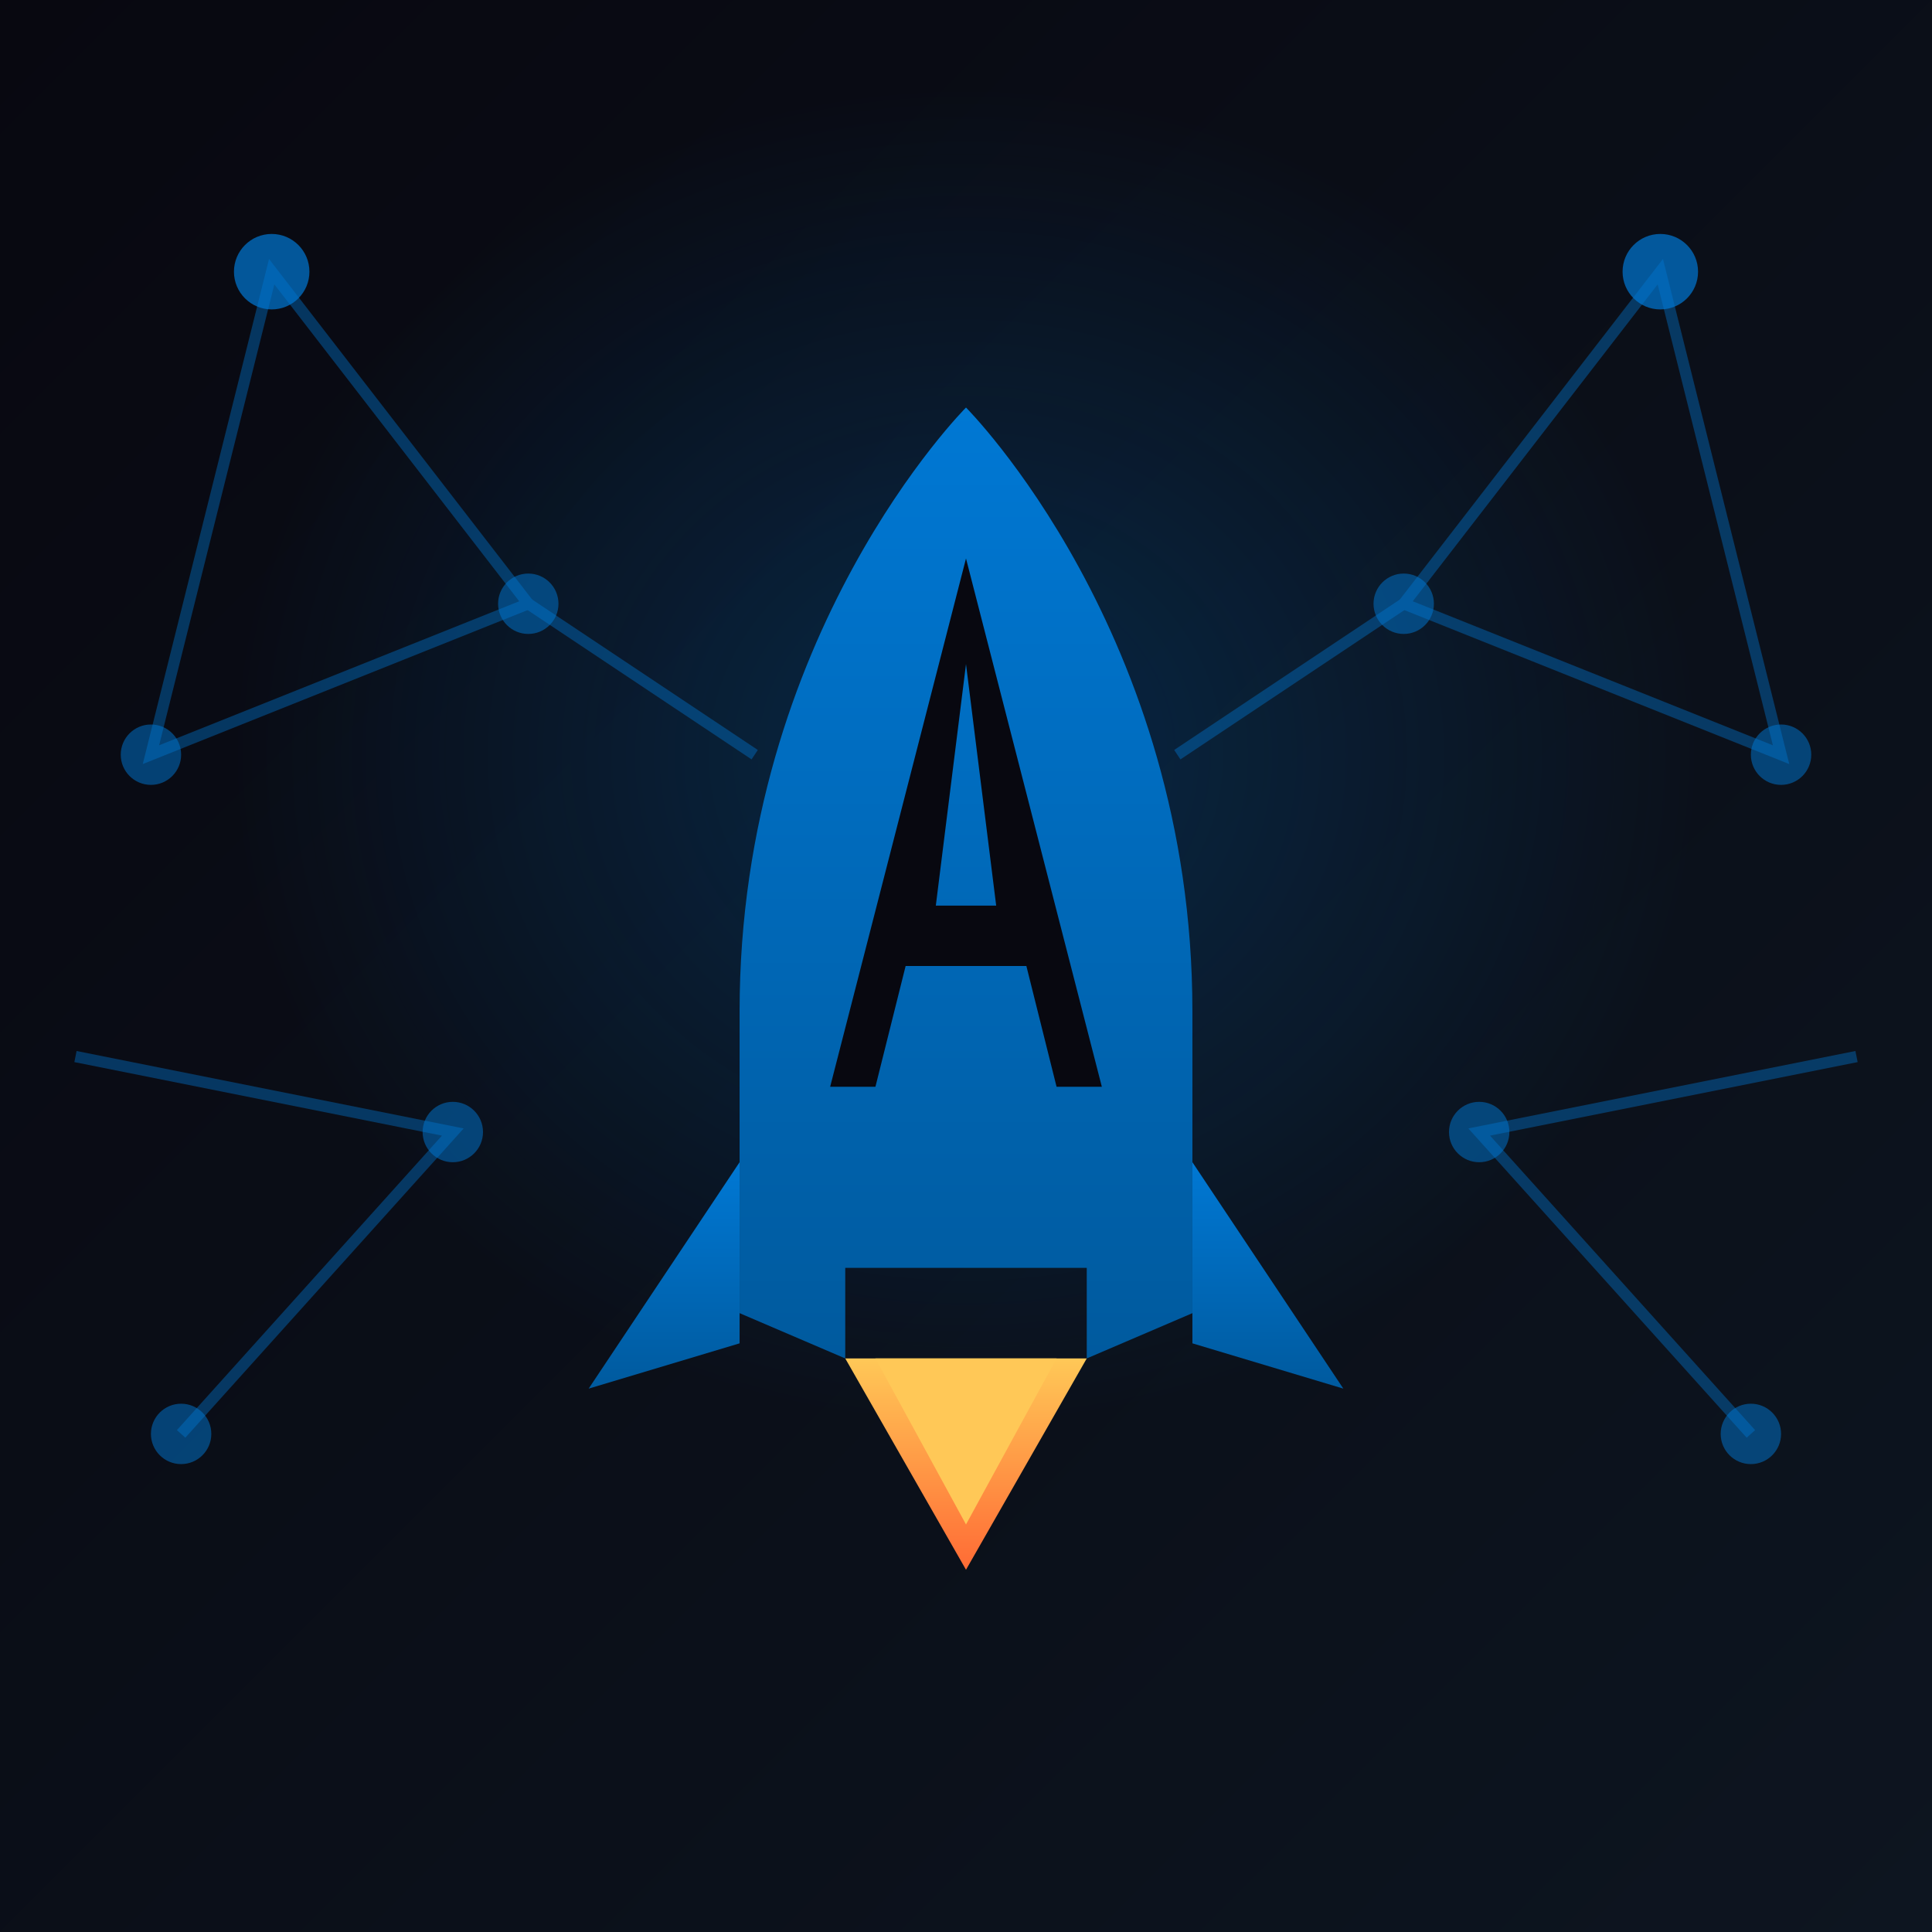
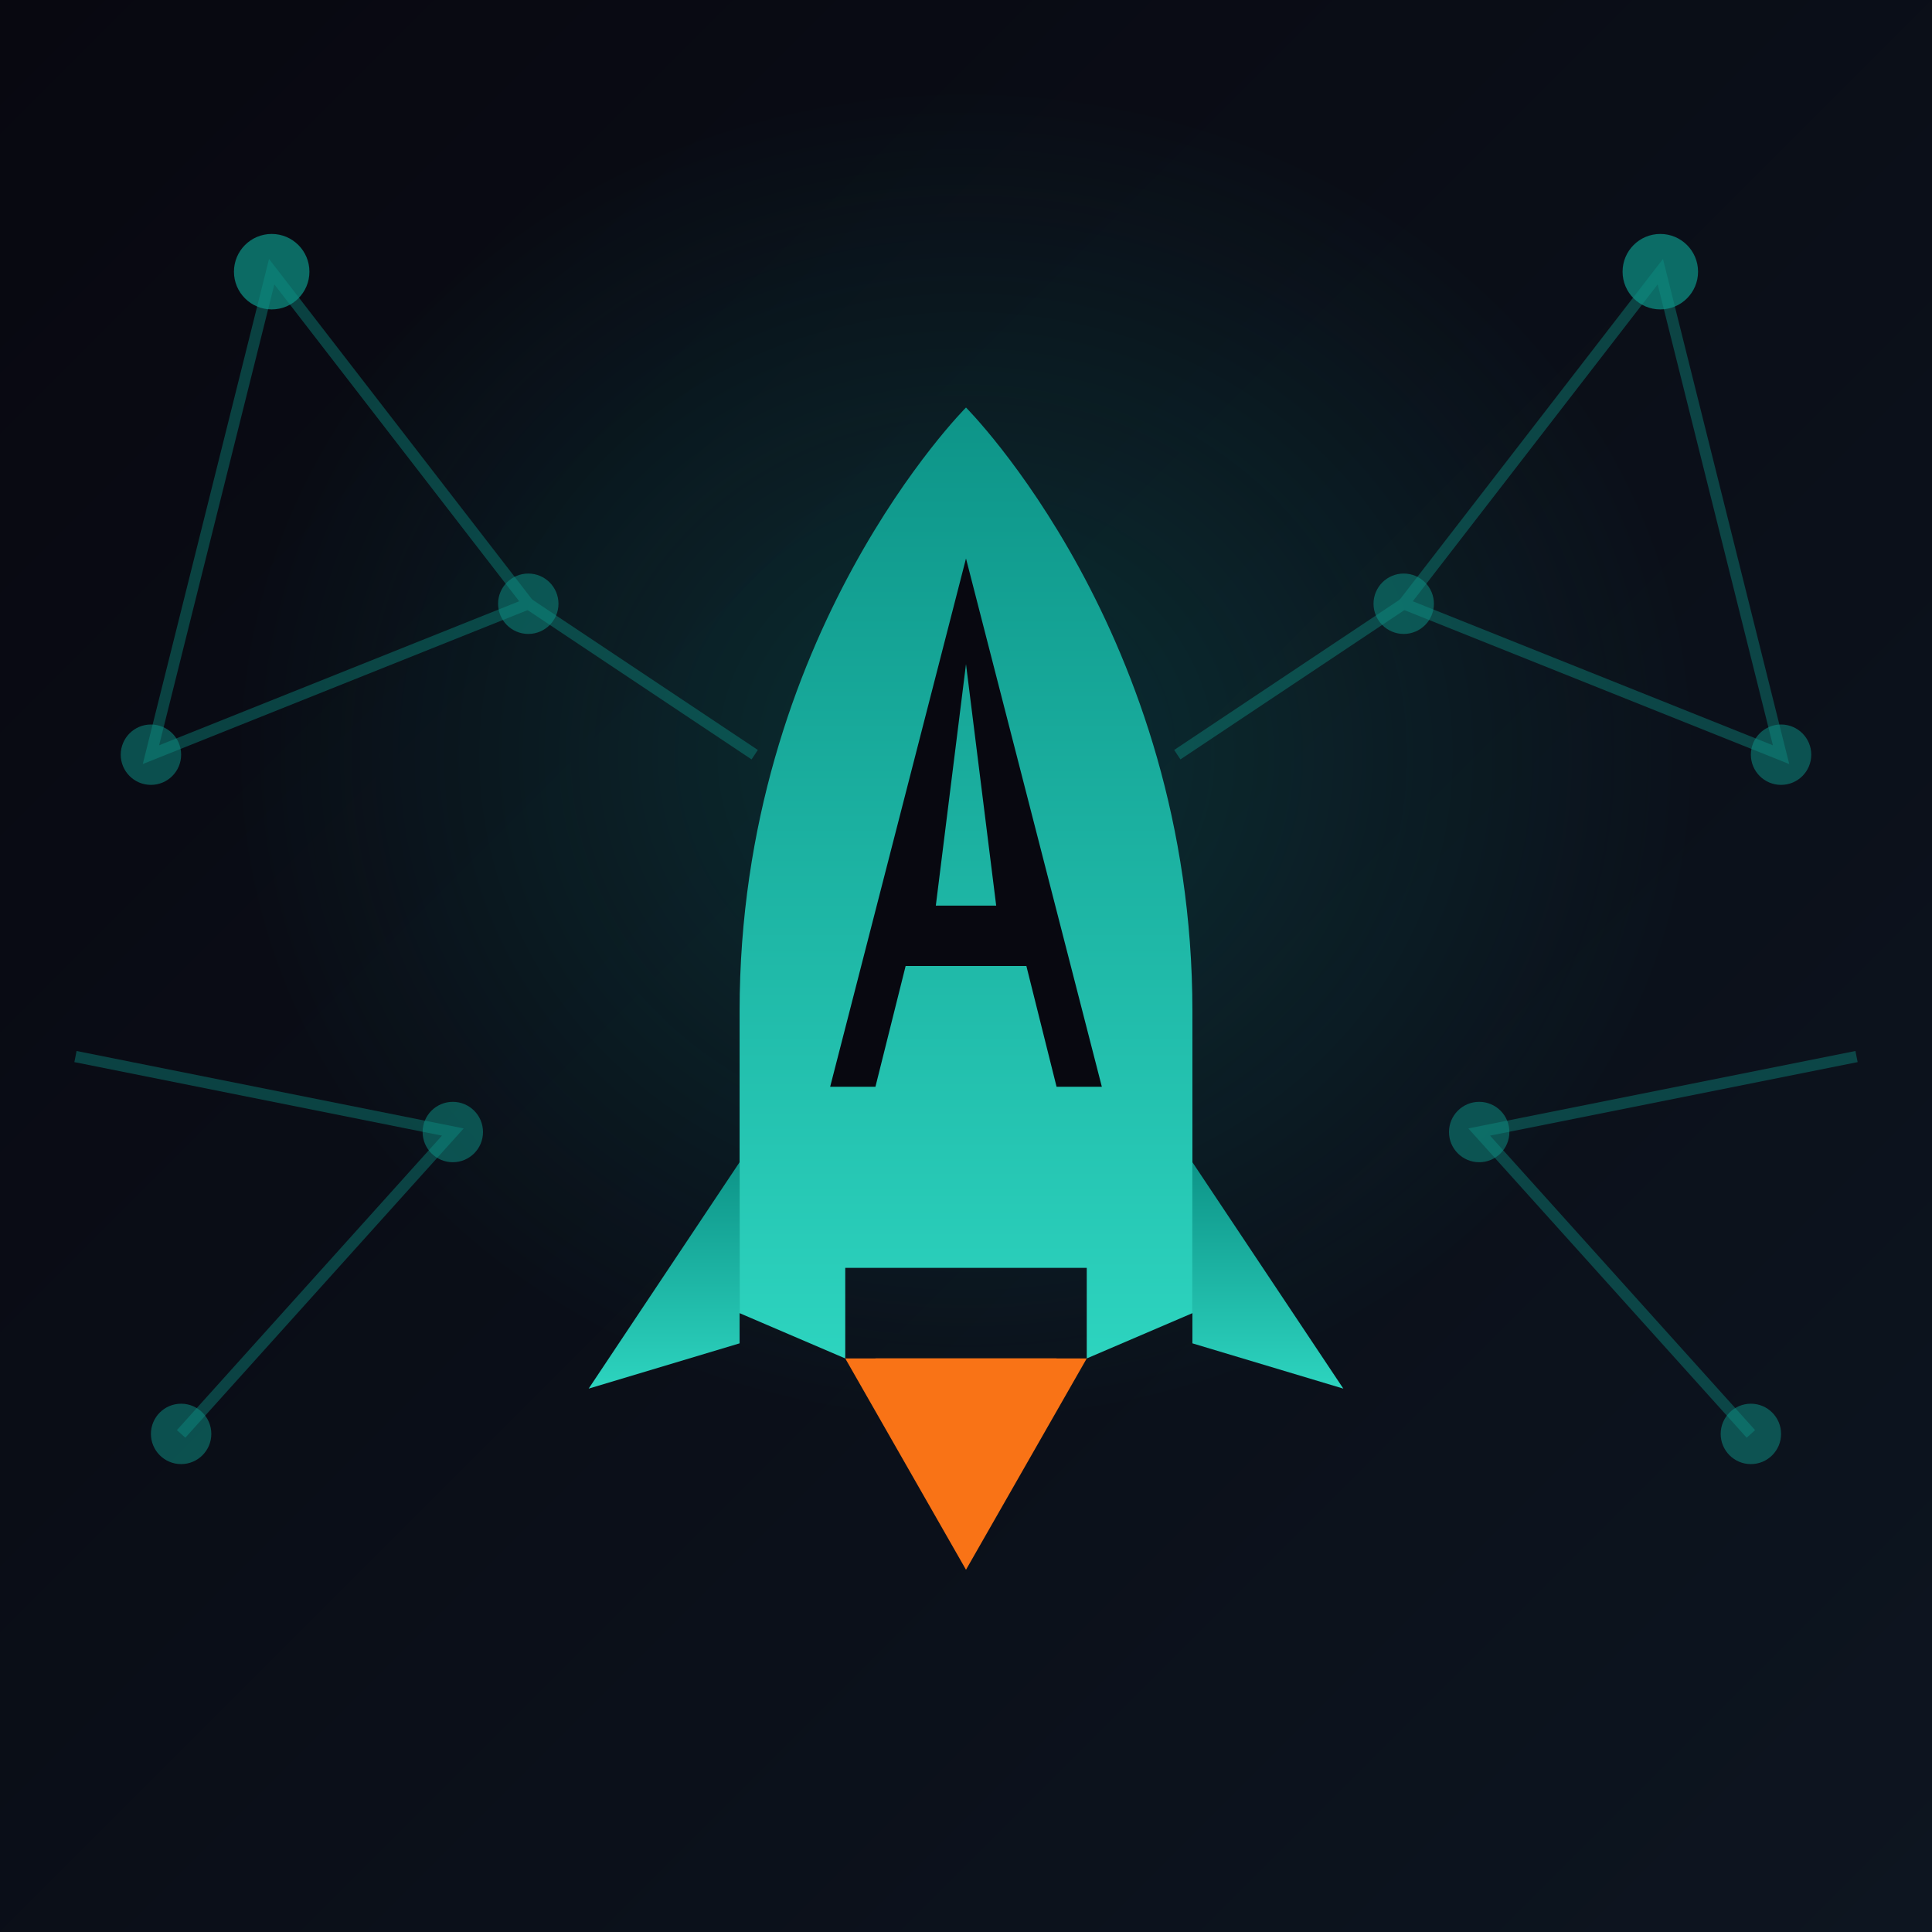
<svg xmlns="http://www.w3.org/2000/svg" viewBox="0 0 128 128" width="128" height="128">
  <defs>
    <linearGradient id="bg" x1="0%" y1="0%" x2="100%" y2="100%">
      <stop offset="0%" stop-color="#080810" />
      <stop offset="100%" stop-color="#0d1520" />
    </linearGradient>
    <linearGradient id="azure" x1="0%" y1="0%" x2="0%" y2="100%">
-       <stop offset="0%" stop-color="#0078d4" />
-       <stop offset="100%" stop-color="#005a9e" />
+       <stop offset="0%" stop-color="#0d9488" />
+       <stop offset="100%" stop-color="#2dd4bf" />
    </linearGradient>
    <linearGradient id="flame" x1="0%" y1="0%" x2="0%" y2="100%">
-       <stop offset="0%" stop-color="#ffc857" />
-       <stop offset="100%" stop-color="#ff6b35" />
+       <stop offset="0%" stop-color="#f97316" />
+       <stop offset="100%" stop-color="#f97316" />
    </linearGradient>
    <radialGradient id="glow" cx="50%" cy="45%" r="45%">
-       <stop offset="0%" stop-color="#0078d4" stop-opacity="0.25" />
-       <stop offset="100%" stop-color="#0078d4" stop-opacity="0" />
+       <stop offset="0%" stop-color="#0d9488" stop-opacity="0.25" />
+       <stop offset="100%" stop-color="#0d9488" stop-opacity="0" />
    </radialGradient>
  </defs>
  <rect width="128" height="128" fill="url(#bg)" />
  <ellipse cx="64" cy="55" rx="55" ry="50" fill="url(#glow)" />
-   <g stroke="#0078d4" stroke-width="0.75" fill="none" opacity="0.4">
+   <g stroke="#0d9488" stroke-width="0.75" fill="none" opacity="0.4">
    <path d="M18,18 L35,40 L10,50 Z" />
    <path d="M110,18 L93,40 L118,50 Z" />
    <path d="M12,95 L30,75 L5,70" />
    <path d="M116,95 L98,75 L123,70" />
    <line x1="35" y1="40" x2="50" y2="50" />
    <line x1="93" y1="40" x2="78" y2="50" />
  </g>
-   <g fill="#0078d4">
+   <g fill="#0d9488">
    <circle cx="18" cy="18" r="2.5" opacity="0.7" />
    <circle cx="35" cy="40" r="2" opacity="0.5" />
    <circle cx="10" cy="50" r="2" opacity="0.5" />
    <circle cx="110" cy="18" r="2.5" opacity="0.7" />
    <circle cx="93" cy="40" r="2" opacity="0.5" />
    <circle cx="118" cy="50" r="2" opacity="0.5" />
    <circle cx="12" cy="95" r="2" opacity="0.5" />
    <circle cx="30" cy="75" r="2" opacity="0.5" />
    <circle cx="116" cy="95" r="2" opacity="0.5" />
    <circle cx="98" cy="75" r="2" opacity="0.5" />
  </g>
  <g transform="translate(34, 22) scale(1)">
    <path d="M30,5 C30,5 15,20 15,45 L15,65 L22,68 L22,62 L38,62 L38,68 L45,65 L45,45 C45,20 30,5 30,5 Z" fill="url(#azure)" />
    <polygon points="15,55 5,70 15,67" fill="url(#azure)" />
    <polygon points="45,55 55,70 45,67" fill="url(#azure)" />
    <path d="M30,15 L21,50 L24,50 L26,42 L34,42 L36,50 L39,50 Z M28,38 L30,22 L32,38 Z" fill="#080810" />
    <polygon points="22,68 30,82 38,68" fill="url(#flame)" />
-     <polygon points="24,68 30,79 36,68" fill="#ffc857" />
+     <polygon points="24,68 30,79 36,68" fill="#f97316" />
  </g>
</svg>
